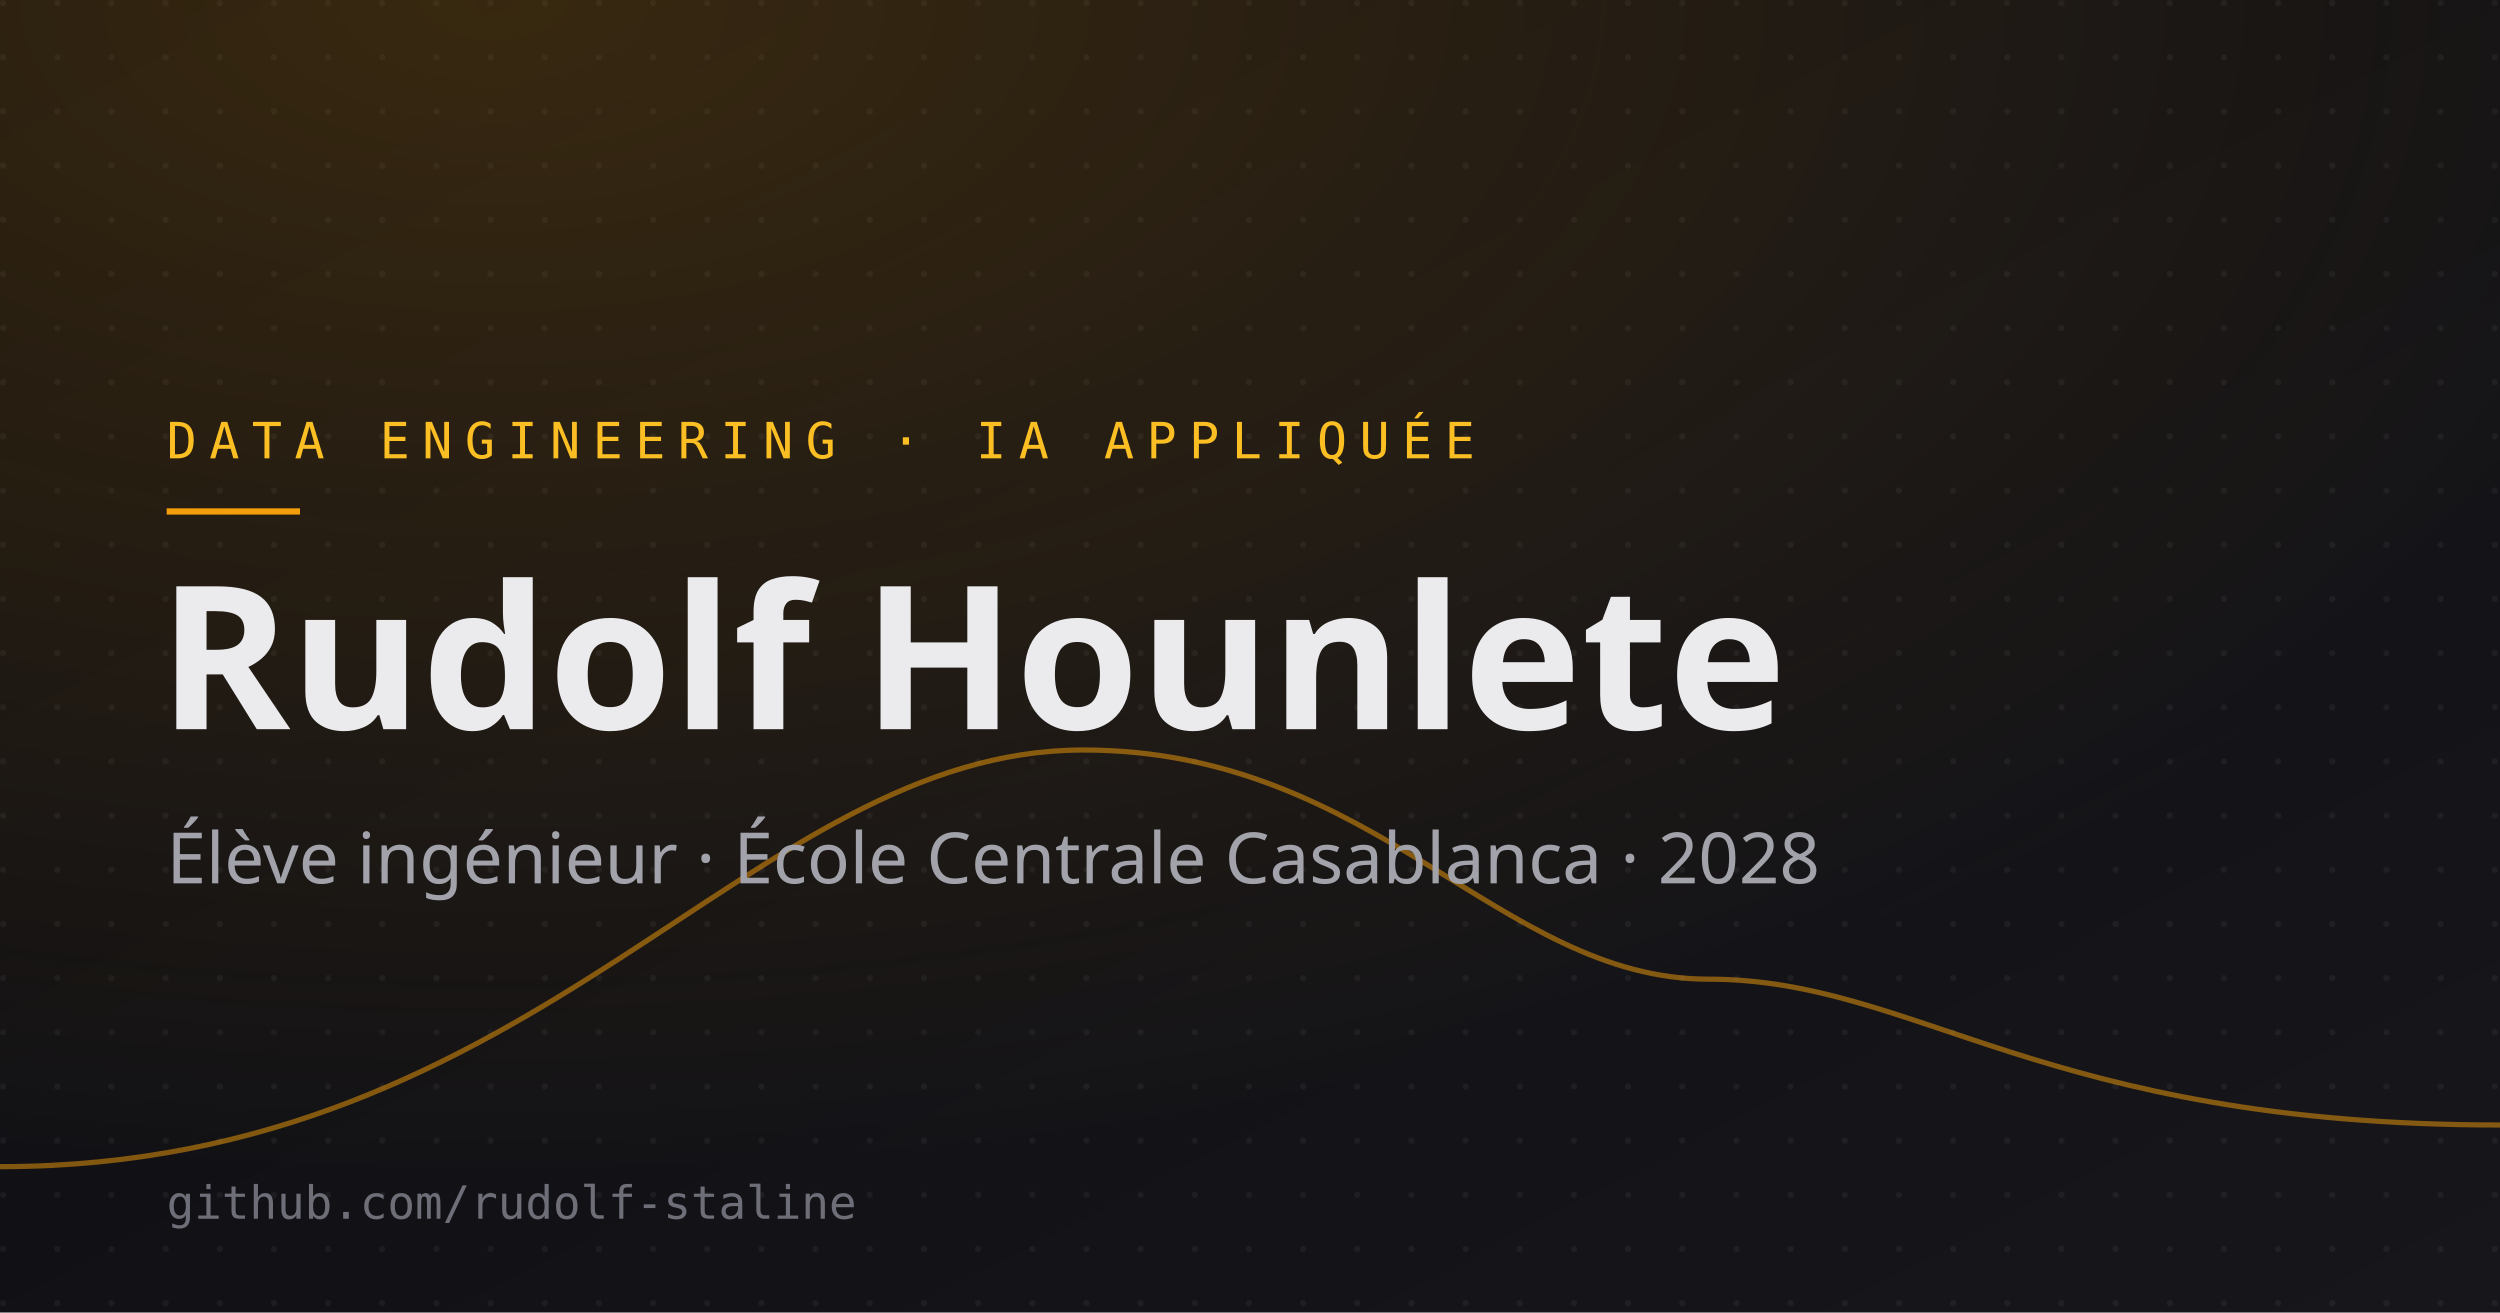
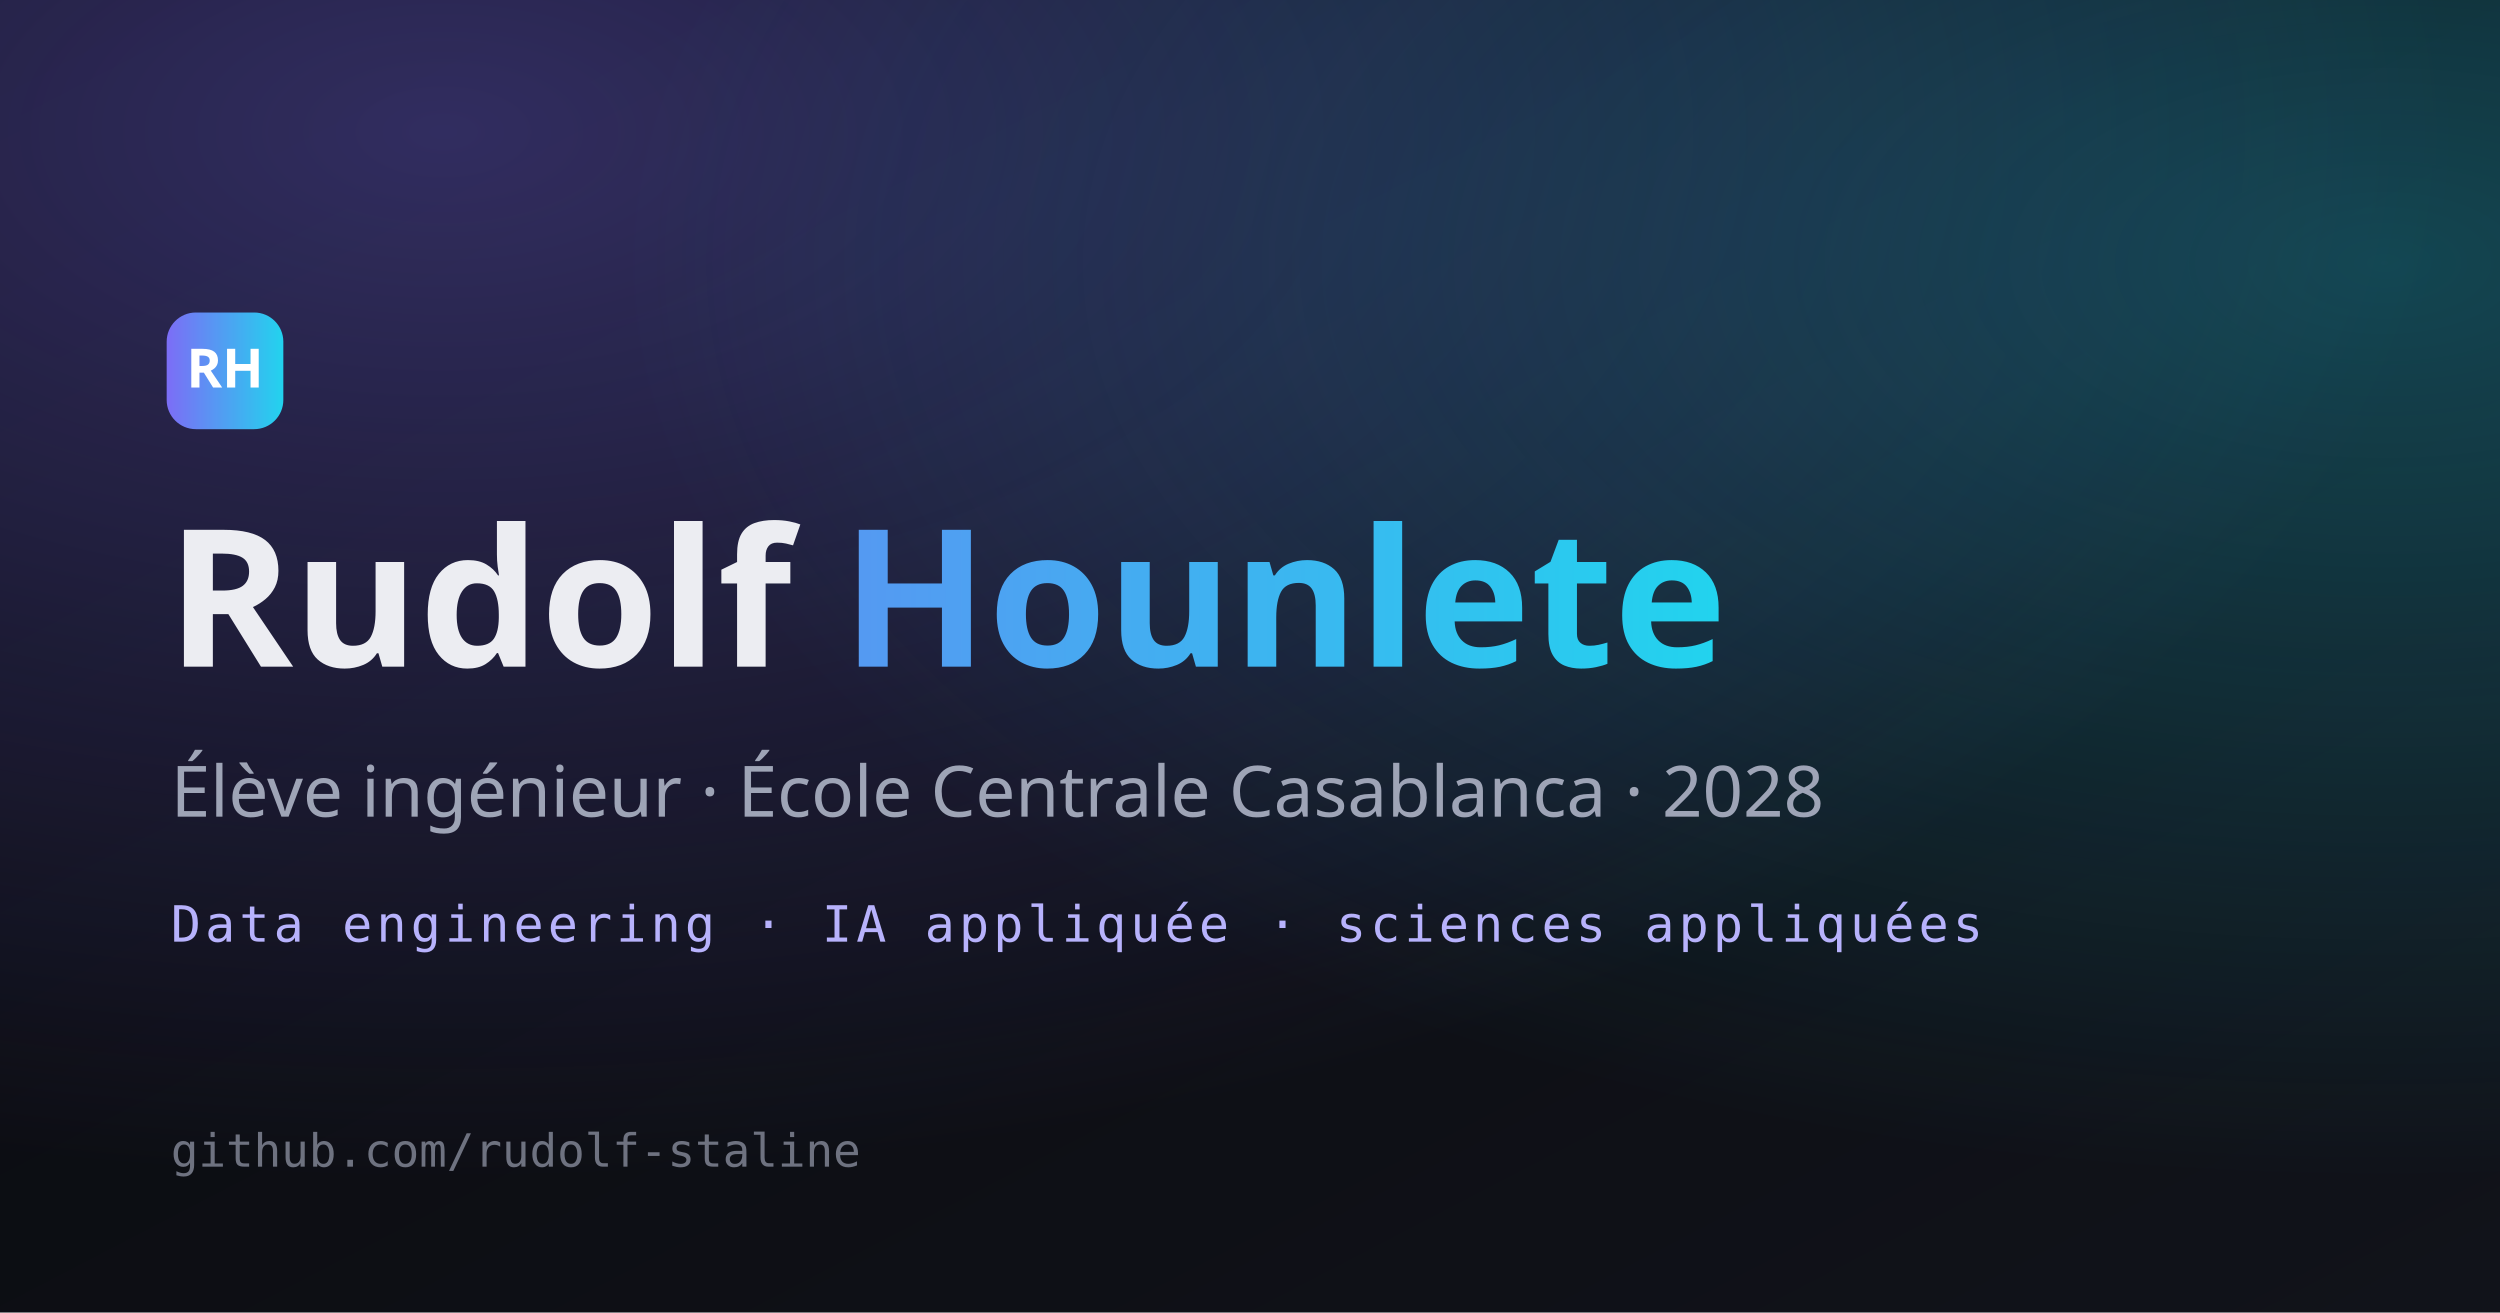
<svg xmlns="http://www.w3.org/2000/svg" viewBox="0 0 1200 630" width="1200" height="630">
  <defs>
    <linearGradient id="bg" x1="0" y1="0" x2="1" y2="1">
-       <stop offset="0" stop-color="#0d0d10" />
-       <stop offset="1" stop-color="#16161b" />
+       <stop offset="0" stop-color="#08090d" />
+       <stop offset="1" stop-color="#11131a" />
    </linearGradient>
-     <pattern id="lattice" width="26" height="26" patternUnits="userSpaceOnUse">
-       <circle cx="1.5" cy="1.5" r="1.5" fill="#ffffff" fill-opacity="0.05" />
-     </pattern>
-     <radialGradient id="glow" cx="0.2" cy="0.0" r="0.9">
-       <stop offset="0" stop-color="#f59e0b" stop-opacity="0.18" />
-       <stop offset="1" stop-color="#f59e0b" stop-opacity="0" />
+     <linearGradient id="grad" x1="0" y1="0" x2="1" y2="0">
+       <stop offset="0" stop-color="#7c6df6" />
+       <stop offset="1" stop-color="#22d3ee" />
+     </linearGradient>
+     <radialGradient id="glowA" cx="0.18" cy="0.1" r="0.8">
+       <stop offset="0" stop-color="#7c6df6" stop-opacity="0.35" />
+       <stop offset="1" stop-color="#7c6df6" stop-opacity="0" />
+     </radialGradient>
+     <radialGradient id="glowB" cx="0.95" cy="0.2" r="0.7">
+       <stop offset="0" stop-color="#22d3ee" stop-opacity="0.28" />
+       <stop offset="1" stop-color="#22d3ee" stop-opacity="0" />
    </radialGradient>
  </defs>
  <rect width="1200" height="630" fill="url(#bg)" />
-   <rect width="1200" height="630" fill="url(#lattice)" />
-   <rect width="1200" height="630" fill="url(#glow)" />
-   <path d="M0 560 C 260 560 360 360 520 360 C 660 360 720 470 820 470 C 920 470 980 540 1200 540" fill="none" stroke="#f59e0b" stroke-width="2.5" stroke-opacity="0.5" />
-   <text x="80" y="220" font-family="'JetBrains Mono', monospace" font-size="24" letter-spacing="6" fill="#fbbf24">DATA ENGINEERING · IA APPLIQUÉE</text>
-   <rect x="80" y="244" width="64" height="3" fill="#f59e0b" />
-   <text x="76" y="350" font-family="'Space Grotesk', sans-serif" font-size="96" font-weight="700" fill="#ebebee">Rudolf Hounlete</text>
-   <text x="80" y="424" font-family="'Space Grotesk', sans-serif" font-size="34" fill="#a2a2aa">Élève ingénieur · École Centrale Casablanca · 2028</text>
-   <text x="80" y="585" font-family="'JetBrains Mono', monospace" font-size="22" fill="#6e6e78">github.com/rudolf-staline</text>
+   <rect width="1200" height="630" fill="url(#glowA)" />
+   <rect width="1200" height="630" fill="url(#glowB)" />
+   <rect x="80" y="150" width="56" height="56" rx="14" fill="url(#grad)" />
+   <text x="108" y="186" font-family="'Space Grotesk', sans-serif" font-size="26" font-weight="700" fill="#ffffff" text-anchor="middle">RH</text>
+   <text x="80" y="320" font-family="'Space Grotesk', sans-serif" font-size="92" font-weight="700" fill="#ecedf2">Rudolf <tspan fill="url(#grad)">Hounlete</tspan>
+   </text>
+   <text x="82" y="392" font-family="'Space Grotesk', sans-serif" font-size="34" fill="#9ea4b6">Élève ingénieur · École Centrale Casablanca · 2028</text>
+   <text x="82" y="452" font-family="'JetBrains Mono', monospace" font-size="24" letter-spacing="2" fill="#b7b2fc">Data engineering · IA appliquée · sciences appliquées</text>
+   <text x="82" y="560" font-family="'JetBrains Mono', monospace" font-size="22" fill="#6e7280">github.com/rudolf-staline</text>
</svg>
